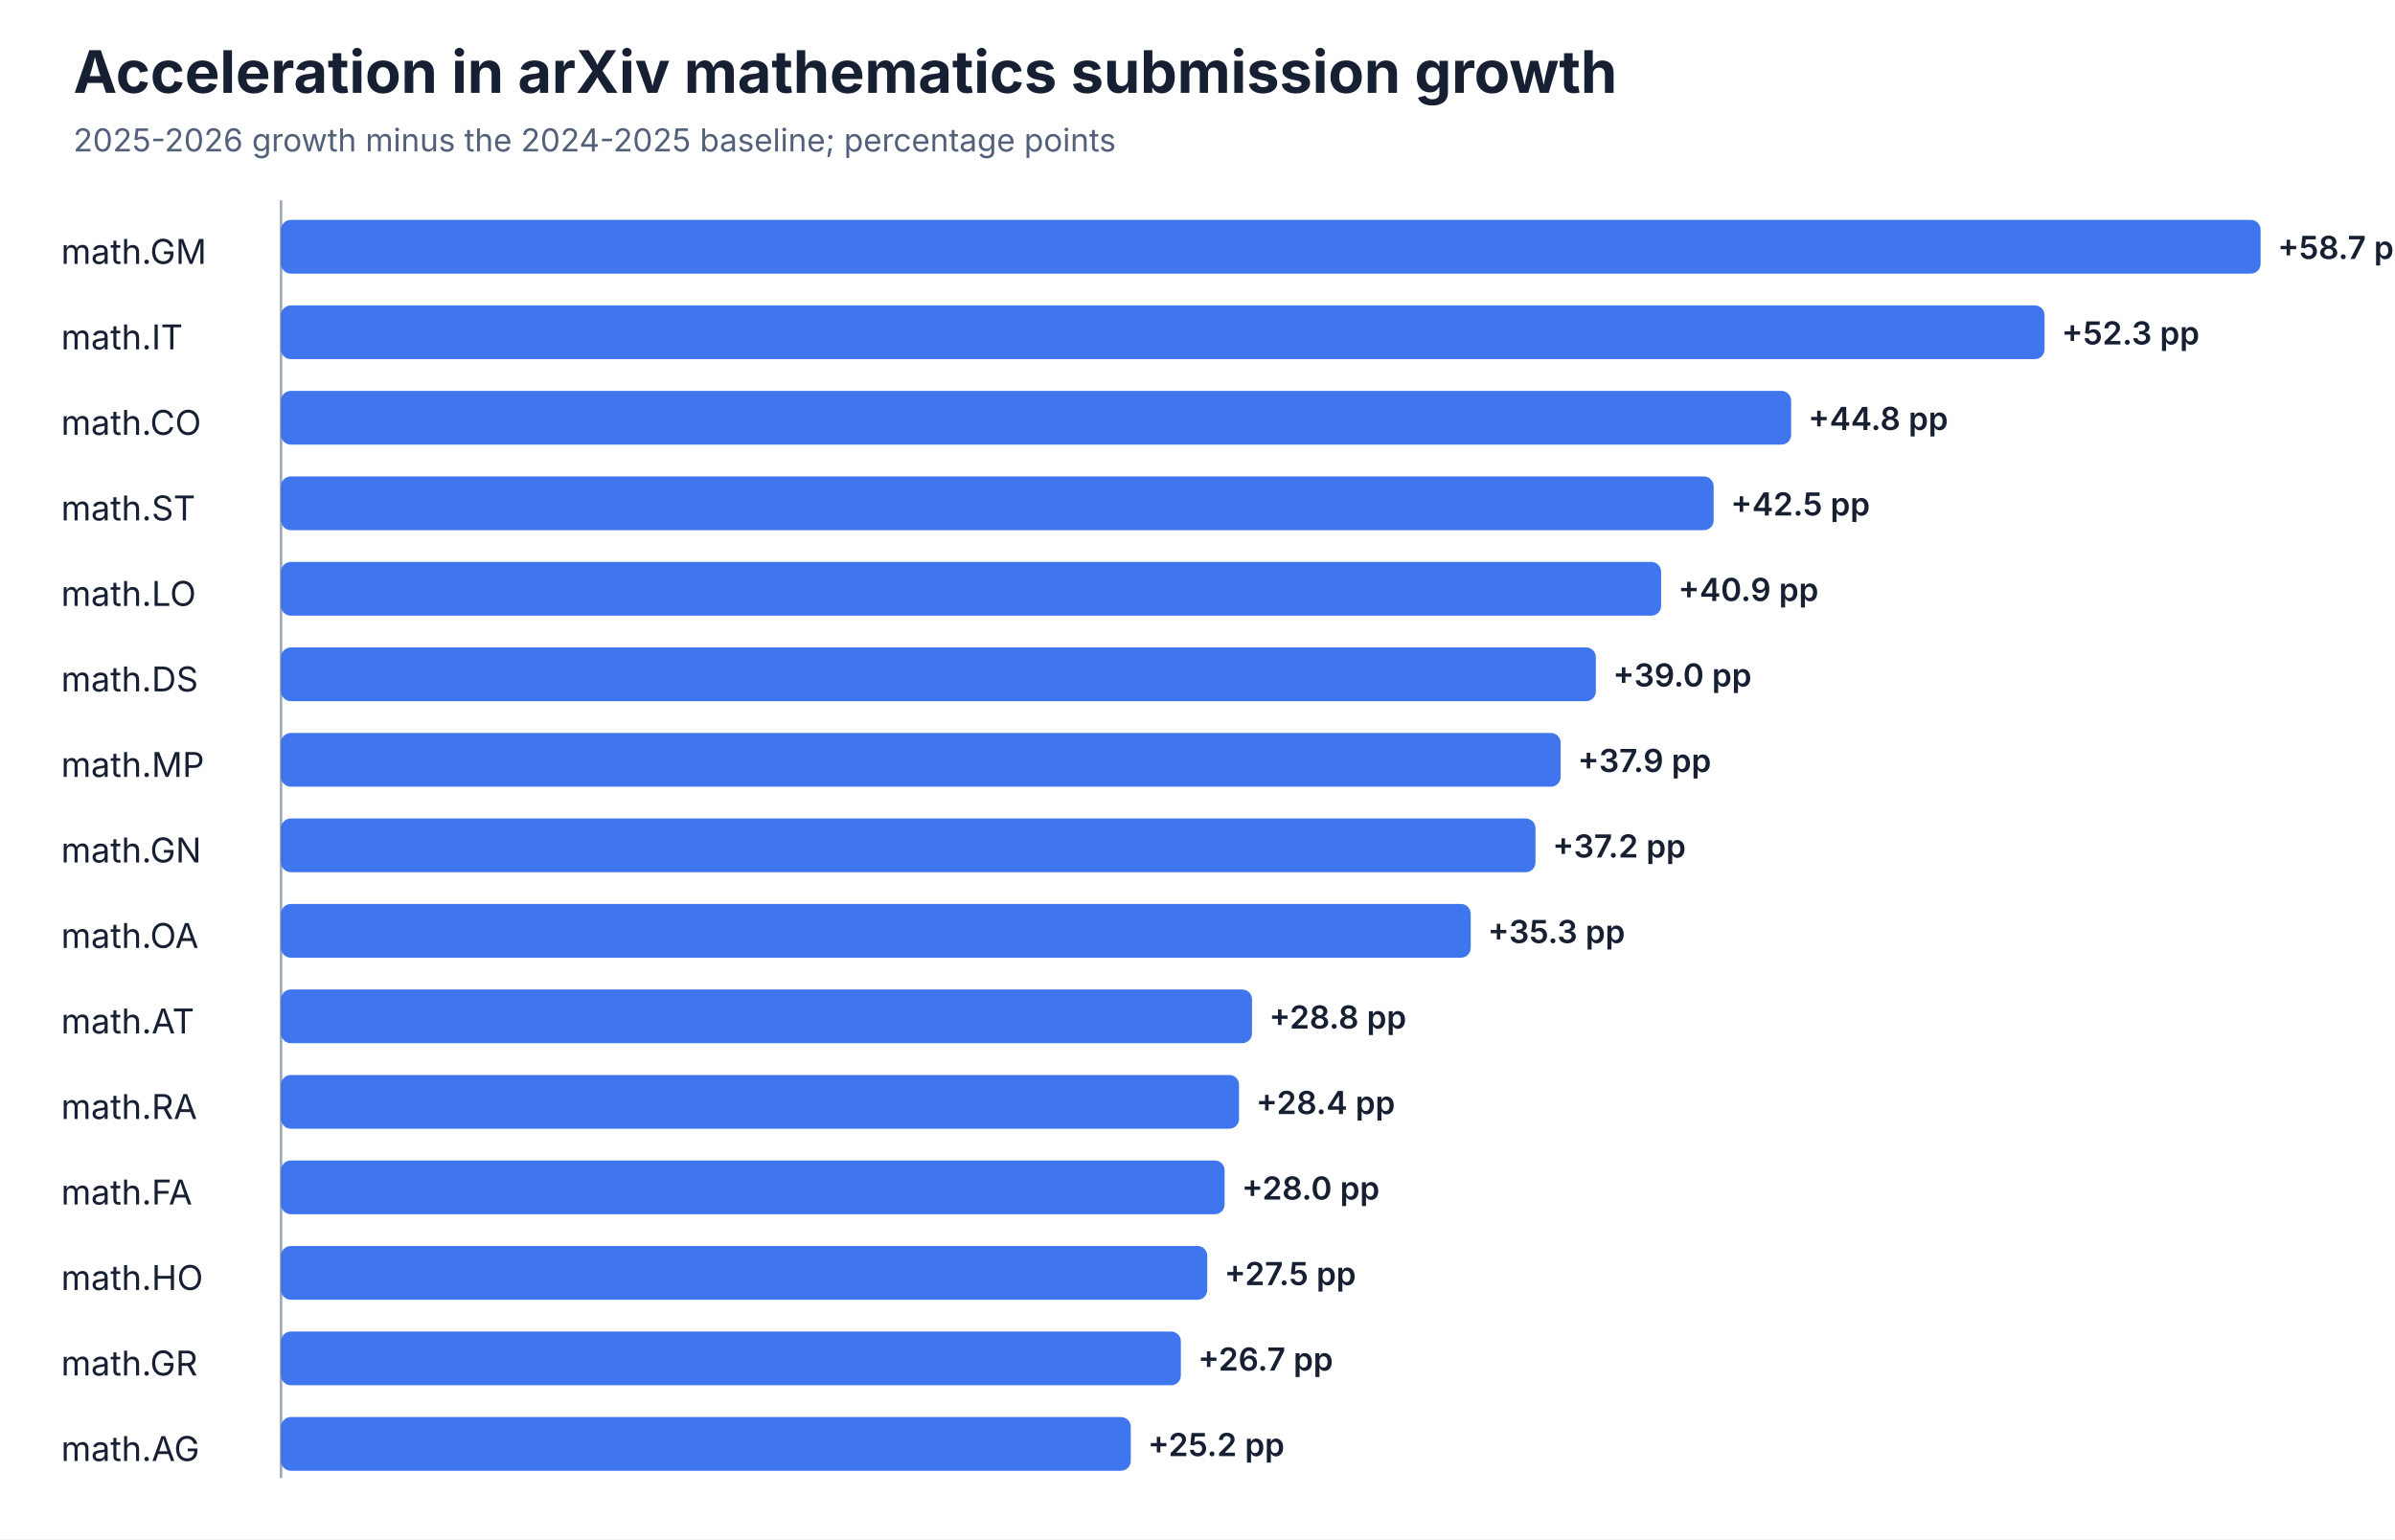
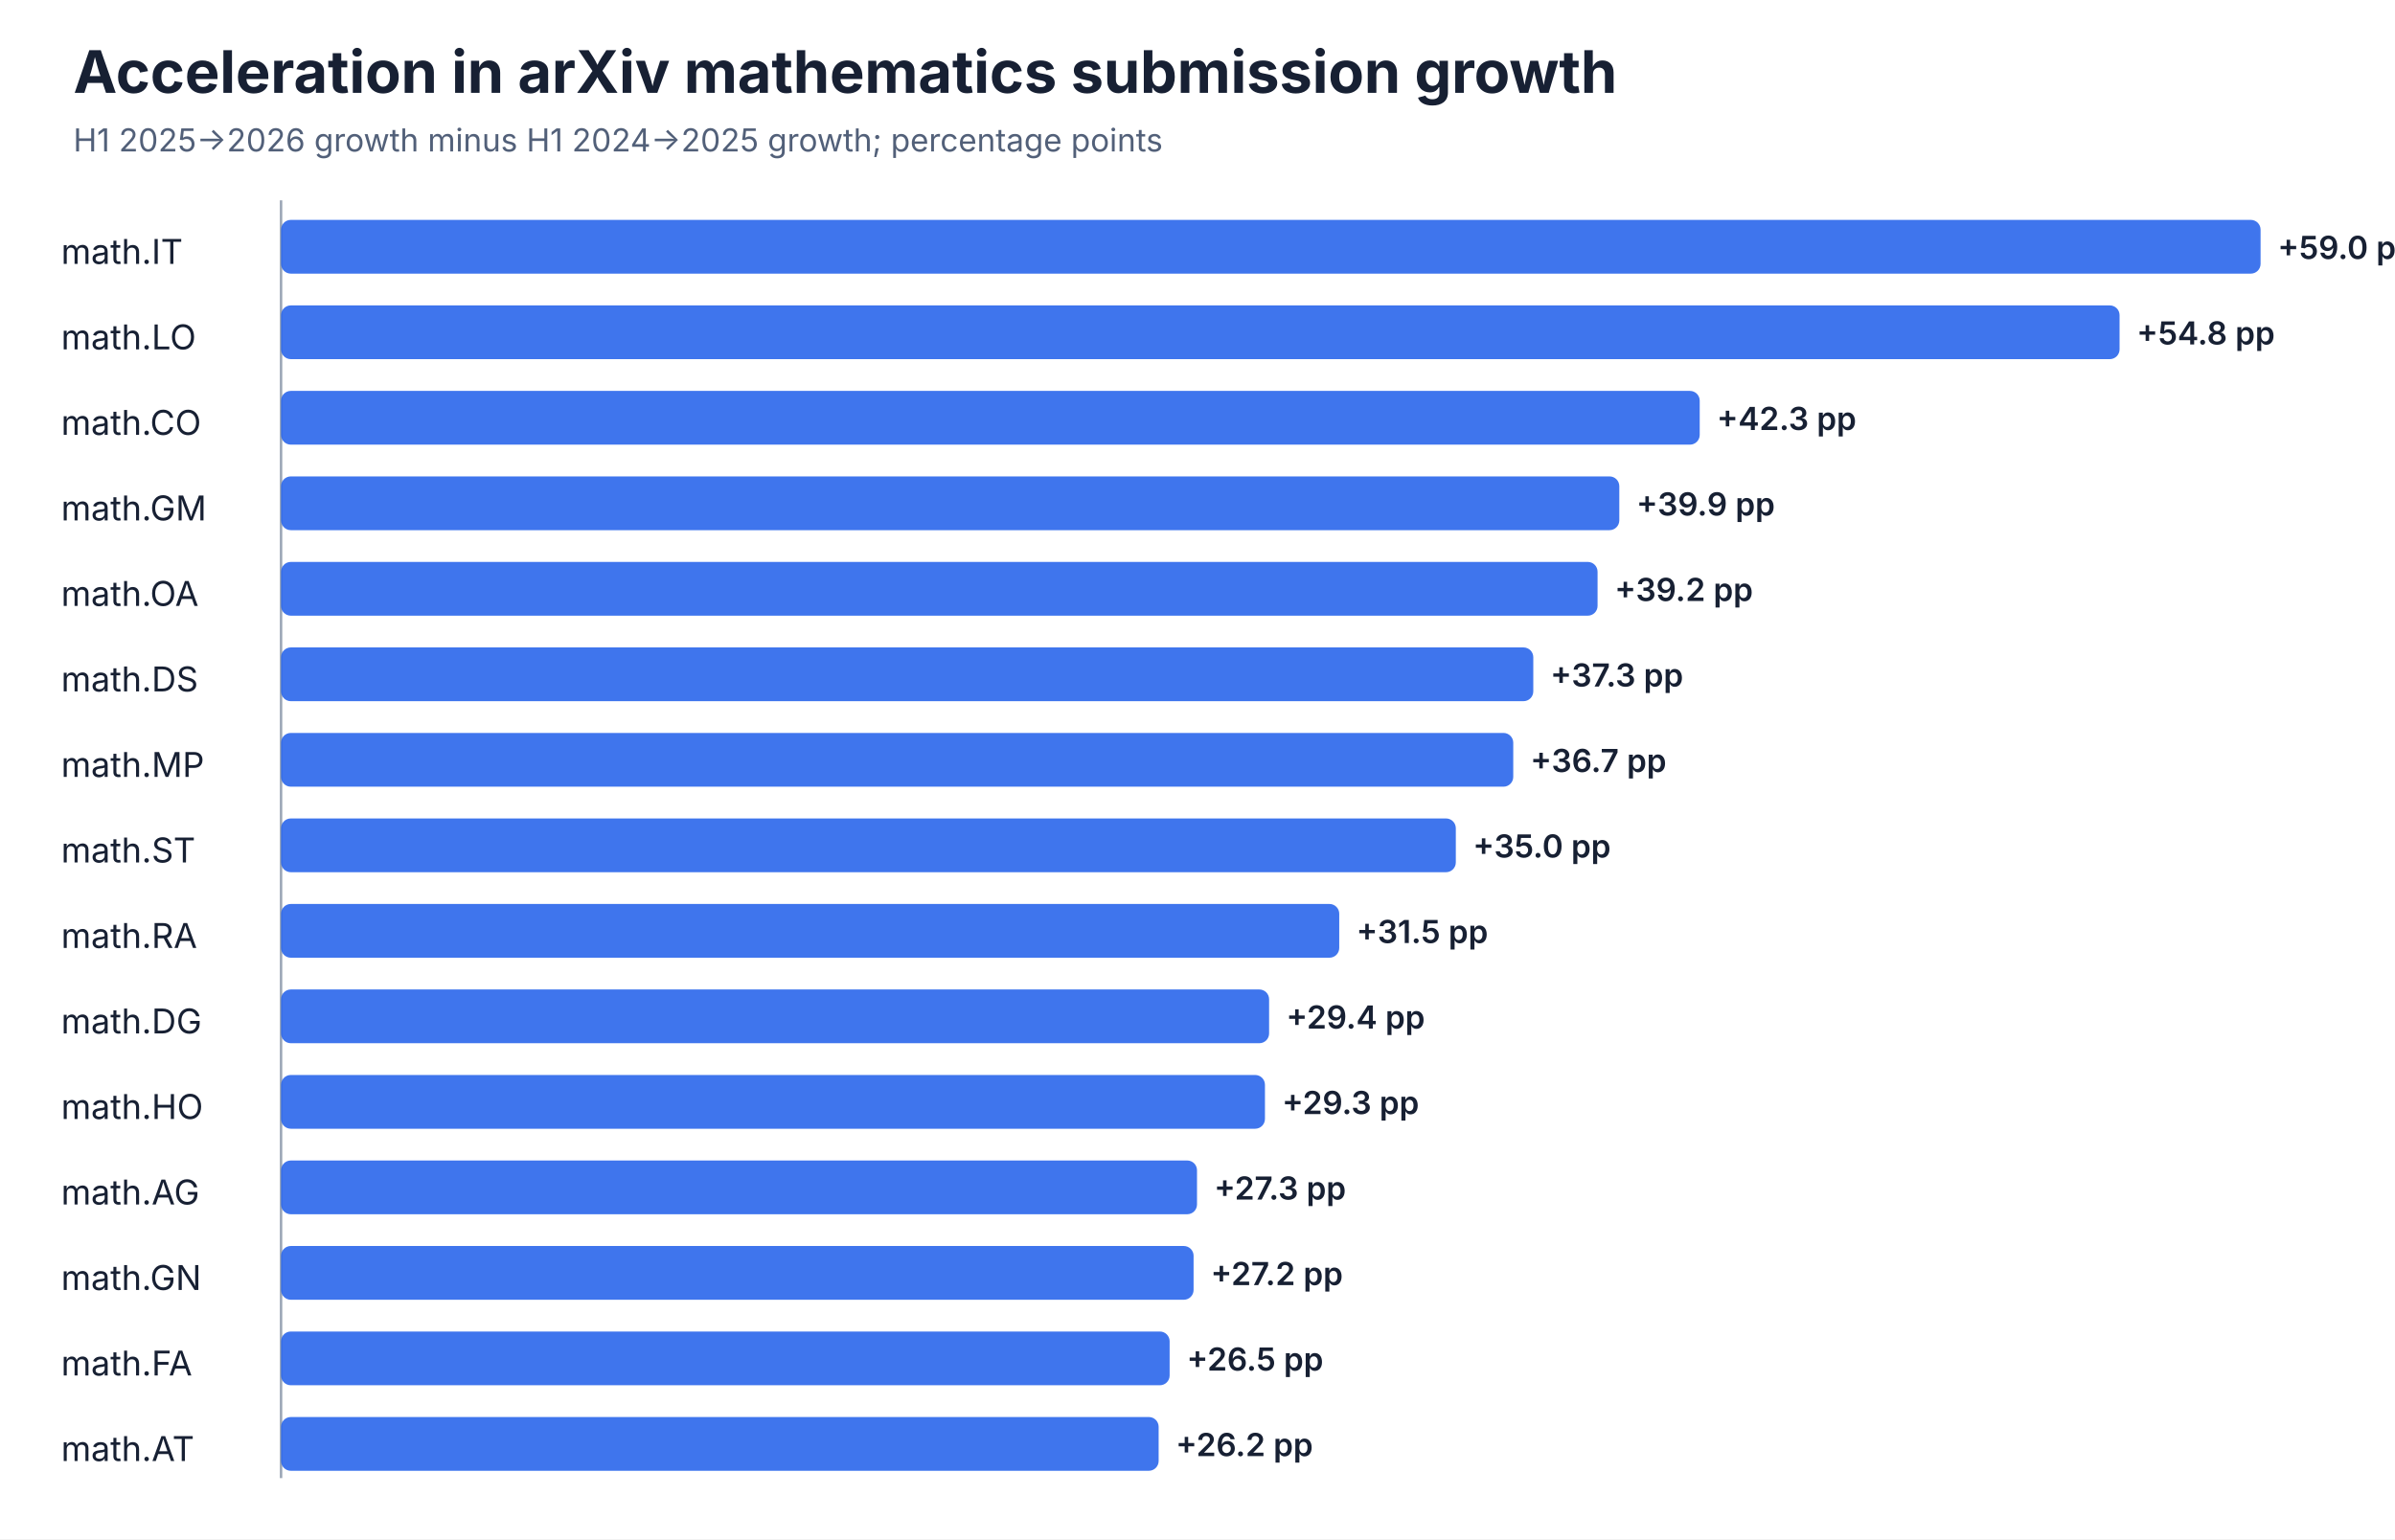
<svg xmlns="http://www.w3.org/2000/svg" width="980" height="630" viewBox="0 0 980 630">
  <rect width="100%" height="100%" fill="#ffffff" />
  <style>text{font-family:Inter,Segoe UI,Arial,sans-serif;fill:#172033}.label{font-size:14px}.value{font-size:13px;font-weight:600}.title{font-size:24px;font-weight:700}.sub{font-size:13px;fill:#526079}</style>
  <text class="title" x="30" y="38">Acceleration in arXiv mathematics submission growth</text>
-   <text class="sub" x="30" y="62">2025-2026 growth minus the 2024-2025 baseline; percentage points</text>
+   <text class="sub" x="30" y="62">H1 2025→2026 growth minus H1 2024→2025 growth; percentage points</text>
  <line x1="115.0" x2="115.0" y1="82" y2="605" stroke="#9aa5b5" />
-   <text class="label" x="25" y="108">math.GM</text>
+   <text class="label" x="25" y="108">math.IT</text>
  <rect x="115.0" y="90" width="810.0" height="22" rx="4" fill="#2563eb" opacity="0.88" />
-   <text class="value" text-anchor="start" x="932.0" y="106">+58.7 pp</text>
-   <text class="label" x="25" y="143">math.IT</text>
-   <rect x="115.0" y="125" width="721.6" height="22" rx="4" fill="#2563eb" opacity="0.88" />
-   <text class="value" text-anchor="start" x="843.6" y="141">+52.3 pp</text>
+   <text class="value" text-anchor="start" x="932.0" y="106">+59.0 pp</text>
+   <text class="label" x="25" y="143">math.LO</text>
+   <rect x="115.0" y="125" width="752.3" height="22" rx="4" fill="#2563eb" opacity="0.88" />
+   <text class="value" text-anchor="start" x="874.3" y="141">+54.8 pp</text>
  <text class="label" x="25" y="178">math.CO</text>
-   <rect x="115.0" y="160" width="617.9" height="22" rx="4" fill="#2563eb" opacity="0.88" />
-   <text class="value" text-anchor="start" x="739.9" y="176">+44.8 pp</text>
-   <text class="label" x="25" y="213">math.ST</text>
-   <rect x="115.0" y="195" width="586.2" height="22" rx="4" fill="#2563eb" opacity="0.88" />
-   <text class="value" text-anchor="start" x="708.2" y="211">+42.5 pp</text>
-   <text class="label" x="25" y="248">math.LO</text>
-   <rect x="115.0" y="230" width="564.7" height="22" rx="4" fill="#2563eb" opacity="0.88" />
-   <text class="value" text-anchor="start" x="686.7" y="246">+40.9 pp</text>
+   <rect x="115.0" y="160" width="580.5" height="22" rx="4" fill="#2563eb" opacity="0.88" />
+   <text class="value" text-anchor="start" x="702.5" y="176">+42.3 pp</text>
+   <text class="label" x="25" y="213">math.GM</text>
+   <rect x="115.0" y="195" width="547.6" height="22" rx="4" fill="#2563eb" opacity="0.88" />
+   <text class="value" text-anchor="start" x="669.6" y="211">+39.9 pp</text>
+   <text class="label" x="25" y="248">math.OA</text>
+   <rect x="115.0" y="230" width="538.7" height="22" rx="4" fill="#2563eb" opacity="0.88" />
+   <text class="value" text-anchor="start" x="660.7" y="246">+39.2 pp</text>
  <text class="label" x="25" y="283">math.DS</text>
-   <rect x="115.0" y="265" width="538.0" height="22" rx="4" fill="#2563eb" opacity="0.88" />
-   <text class="value" text-anchor="start" x="660.0" y="281">+39.0 pp</text>
+   <rect x="115.0" y="265" width="512.4" height="22" rx="4" fill="#2563eb" opacity="0.88" />
+   <text class="value" text-anchor="start" x="634.4" y="281">+37.3 pp</text>
  <text class="label" x="25" y="318">math.MP</text>
-   <rect x="115.0" y="300" width="523.6" height="22" rx="4" fill="#2563eb" opacity="0.88" />
-   <text class="value" text-anchor="start" x="645.6" y="316">+37.9 pp</text>
-   <text class="label" x="25" y="353">math.GN</text>
-   <rect x="115.0" y="335" width="513.3" height="22" rx="4" fill="#2563eb" opacity="0.88" />
-   <text class="value" text-anchor="start" x="635.3" y="351">+37.2 pp</text>
-   <text class="label" x="25" y="388">math.OA</text>
-   <rect x="115.0" y="370" width="486.8" height="22" rx="4" fill="#2563eb" opacity="0.88" />
-   <text class="value" text-anchor="start" x="608.8" y="386">+35.3 pp</text>
-   <text class="label" x="25" y="423">math.AT</text>
-   <rect x="115.0" y="405" width="397.3" height="22" rx="4" fill="#2563eb" opacity="0.88" />
-   <text class="value" text-anchor="start" x="519.3" y="421">+28.8 pp</text>
-   <text class="label" x="25" y="458">math.RA</text>
-   <rect x="115.0" y="440" width="392.0" height="22" rx="4" fill="#2563eb" opacity="0.88" />
-   <text class="value" text-anchor="start" x="514.0" y="456">+28.4 pp</text>
-   <text class="label" x="25" y="493">math.FA</text>
-   <rect x="115.0" y="475" width="386.1" height="22" rx="4" fill="#2563eb" opacity="0.88" />
-   <text class="value" text-anchor="start" x="508.1" y="491">+28.0 pp</text>
-   <text class="label" x="25" y="528">math.HO</text>
-   <rect x="115.0" y="510" width="379.0" height="22" rx="4" fill="#2563eb" opacity="0.88" />
-   <text class="value" text-anchor="start" x="501.0" y="526">+27.5 pp</text>
-   <text class="label" x="25" y="563">math.GR</text>
-   <rect x="115.0" y="545" width="368.2" height="22" rx="4" fill="#2563eb" opacity="0.88" />
-   <text class="value" text-anchor="start" x="490.2" y="561">+26.7 pp</text>
-   <text class="label" x="25" y="598">math.AG</text>
-   <rect x="115.0" y="580" width="347.7" height="22" rx="4" fill="#2563eb" opacity="0.88" />
-   <text class="value" text-anchor="start" x="469.7" y="596">+25.2 pp</text>
+   <rect x="115.0" y="300" width="504.2" height="22" rx="4" fill="#2563eb" opacity="0.88" />
+   <text class="value" text-anchor="start" x="626.2" y="316">+36.7 pp</text>
+   <text class="label" x="25" y="353">math.ST</text>
+   <rect x="115.0" y="335" width="480.7" height="22" rx="4" fill="#2563eb" opacity="0.88" />
+   <text class="value" text-anchor="start" x="602.7" y="351">+35.0 pp</text>
+   <text class="label" x="25" y="388">math.RA</text>
+   <rect x="115.0" y="370" width="433.0" height="22" rx="4" fill="#2563eb" opacity="0.88" />
+   <text class="value" text-anchor="start" x="555.0" y="386">+31.5 pp</text>
+   <text class="label" x="25" y="423">math.DG</text>
+   <rect x="115.0" y="405" width="404.3" height="22" rx="4" fill="#2563eb" opacity="0.88" />
+   <text class="value" text-anchor="start" x="526.3" y="421">+29.4 pp</text>
+   <text class="label" x="25" y="458">math.HO</text>
+   <rect x="115.0" y="440" width="402.6" height="22" rx="4" fill="#2563eb" opacity="0.88" />
+   <text class="value" text-anchor="start" x="524.6" y="456">+29.3 pp</text>
+   <text class="label" x="25" y="493">math.AG</text>
+   <rect x="115.0" y="475" width="374.8" height="22" rx="4" fill="#2563eb" opacity="0.88" />
+   <text class="value" text-anchor="start" x="496.8" y="491">+27.3 pp</text>
+   <text class="label" x="25" y="528">math.GN</text>
+   <rect x="115.0" y="510" width="373.4" height="22" rx="4" fill="#2563eb" opacity="0.88" />
+   <text class="value" text-anchor="start" x="495.4" y="526">+27.2 pp</text>
+   <text class="label" x="25" y="563">math.FA</text>
+   <rect x="115.0" y="545" width="363.6" height="22" rx="4" fill="#2563eb" opacity="0.88" />
+   <text class="value" text-anchor="start" x="485.6" y="561">+26.5 pp</text>
+   <text class="label" x="25" y="598">math.AT</text>
+   <rect x="115.0" y="580" width="359.1" height="22" rx="4" fill="#2563eb" opacity="0.88" />
+   <text class="value" text-anchor="start" x="481.1" y="596">+26.2 pp</text>
</svg>
